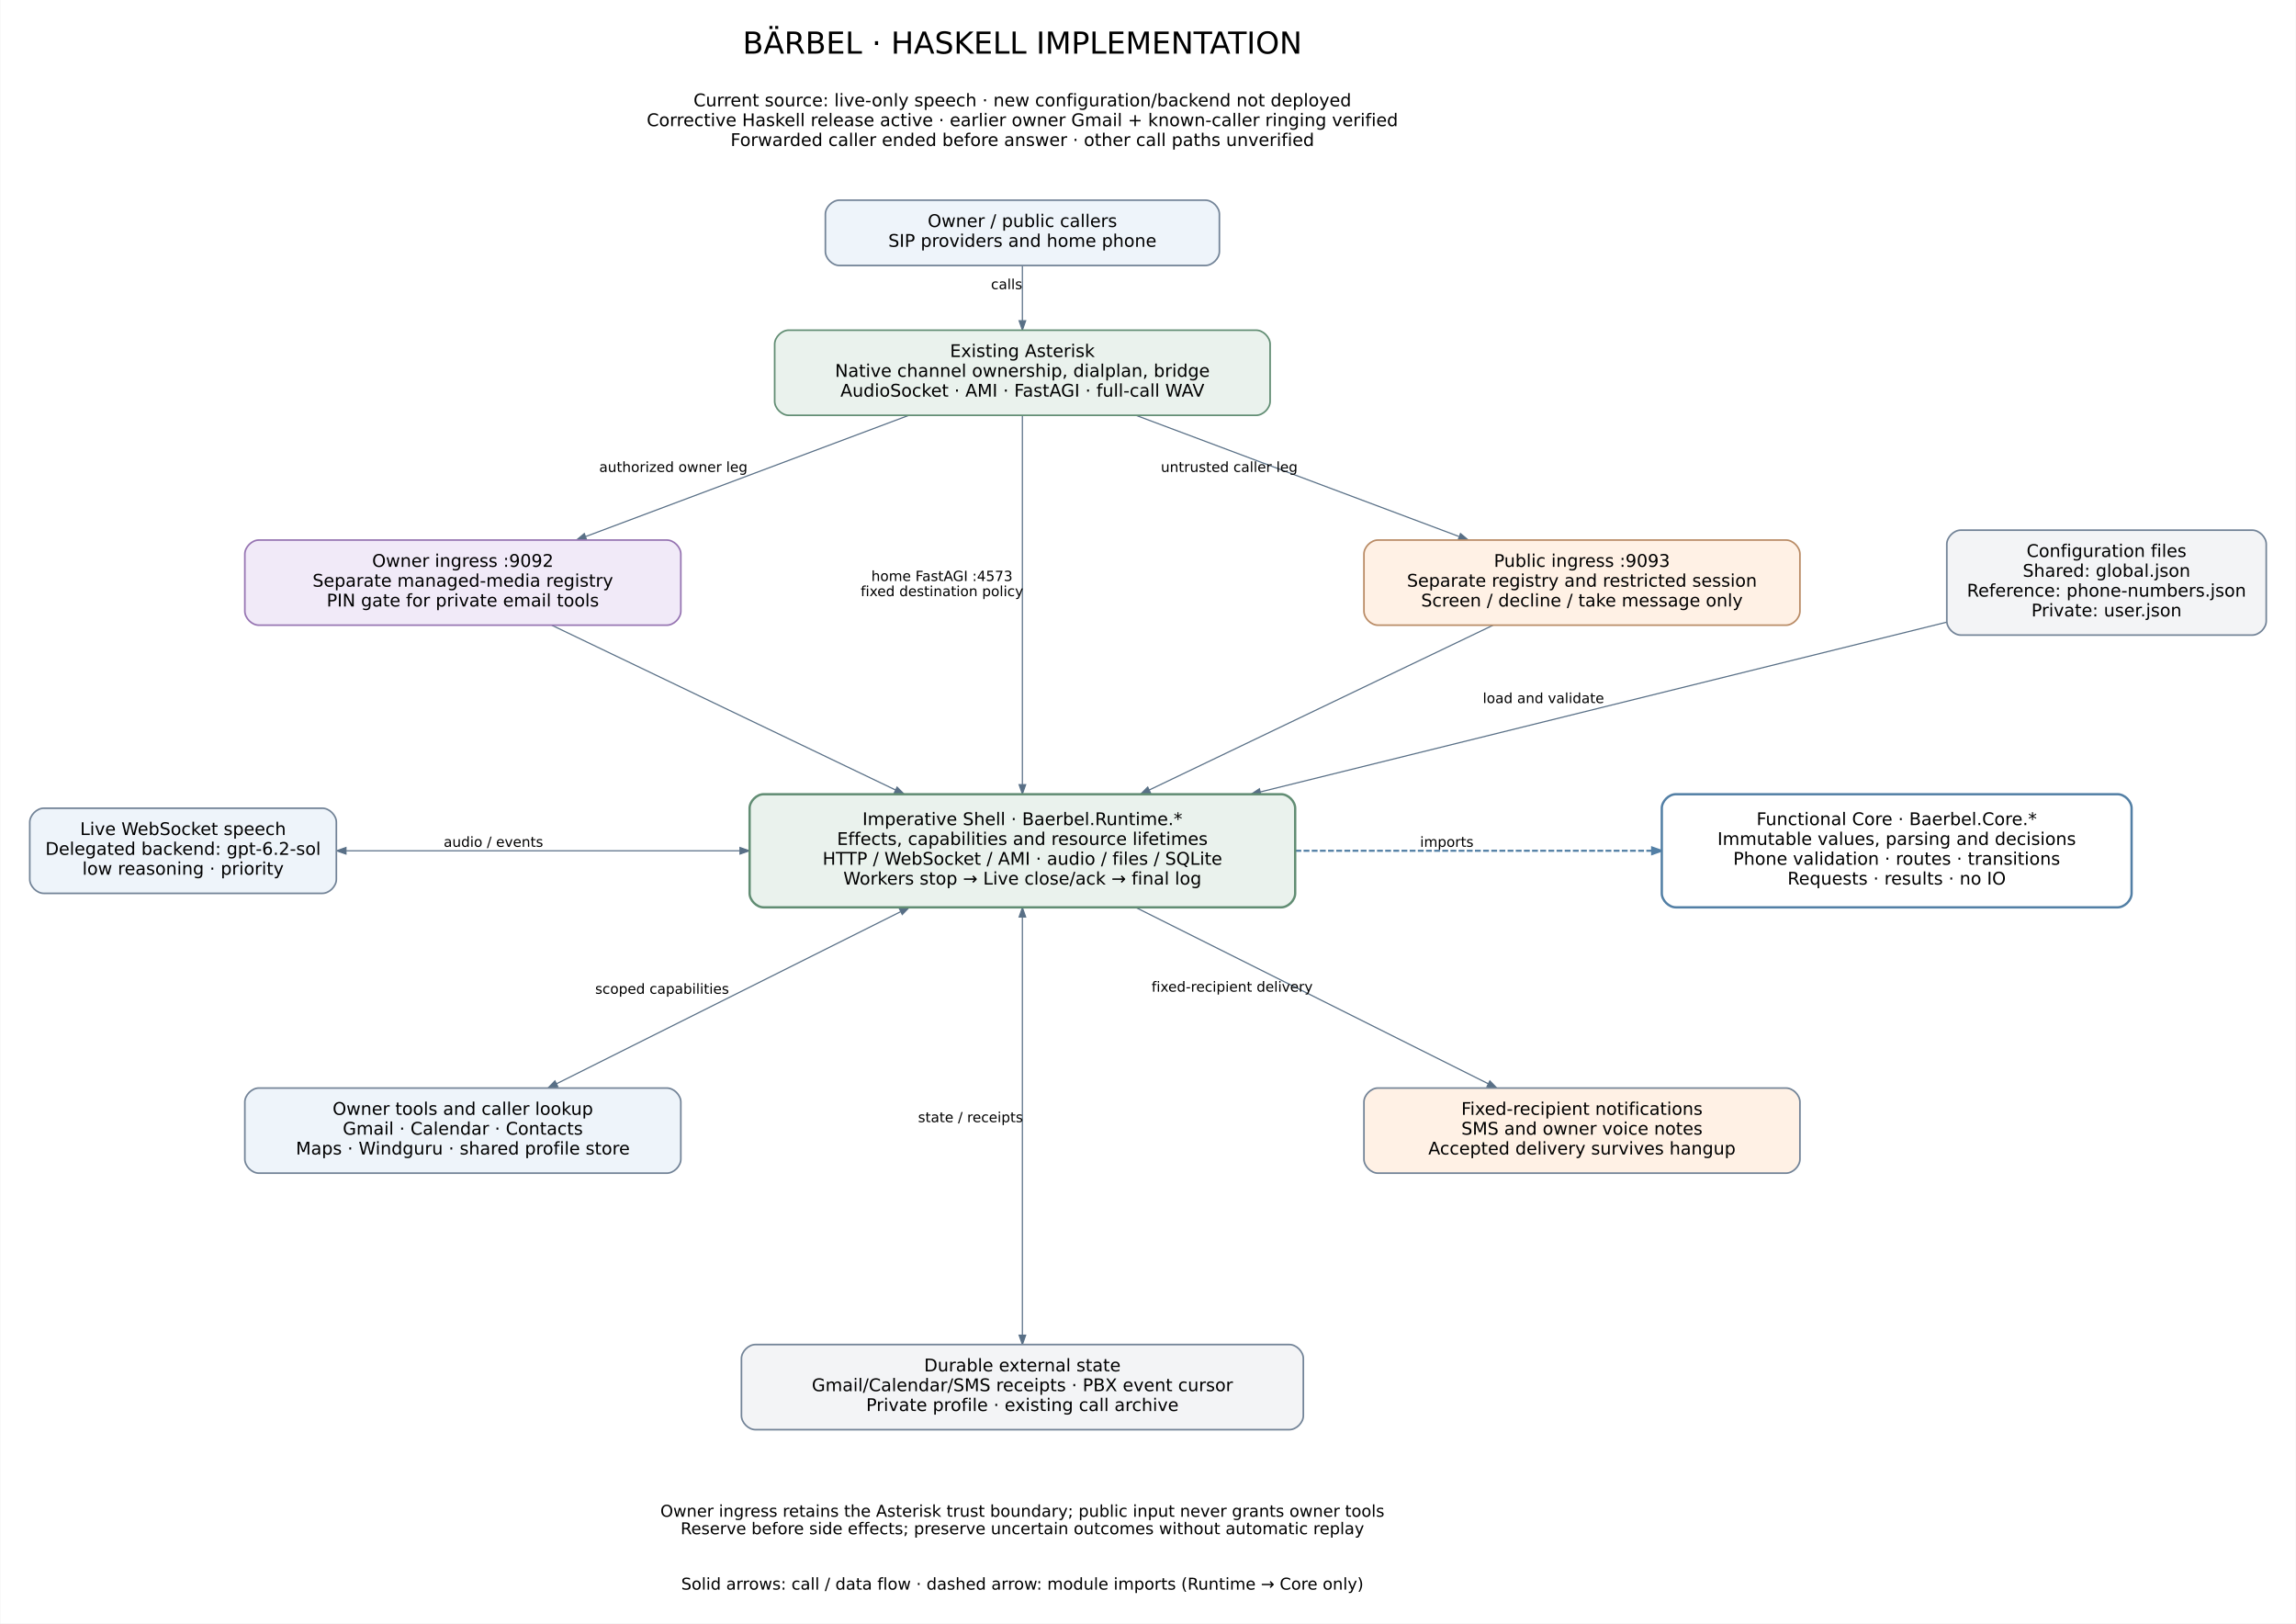
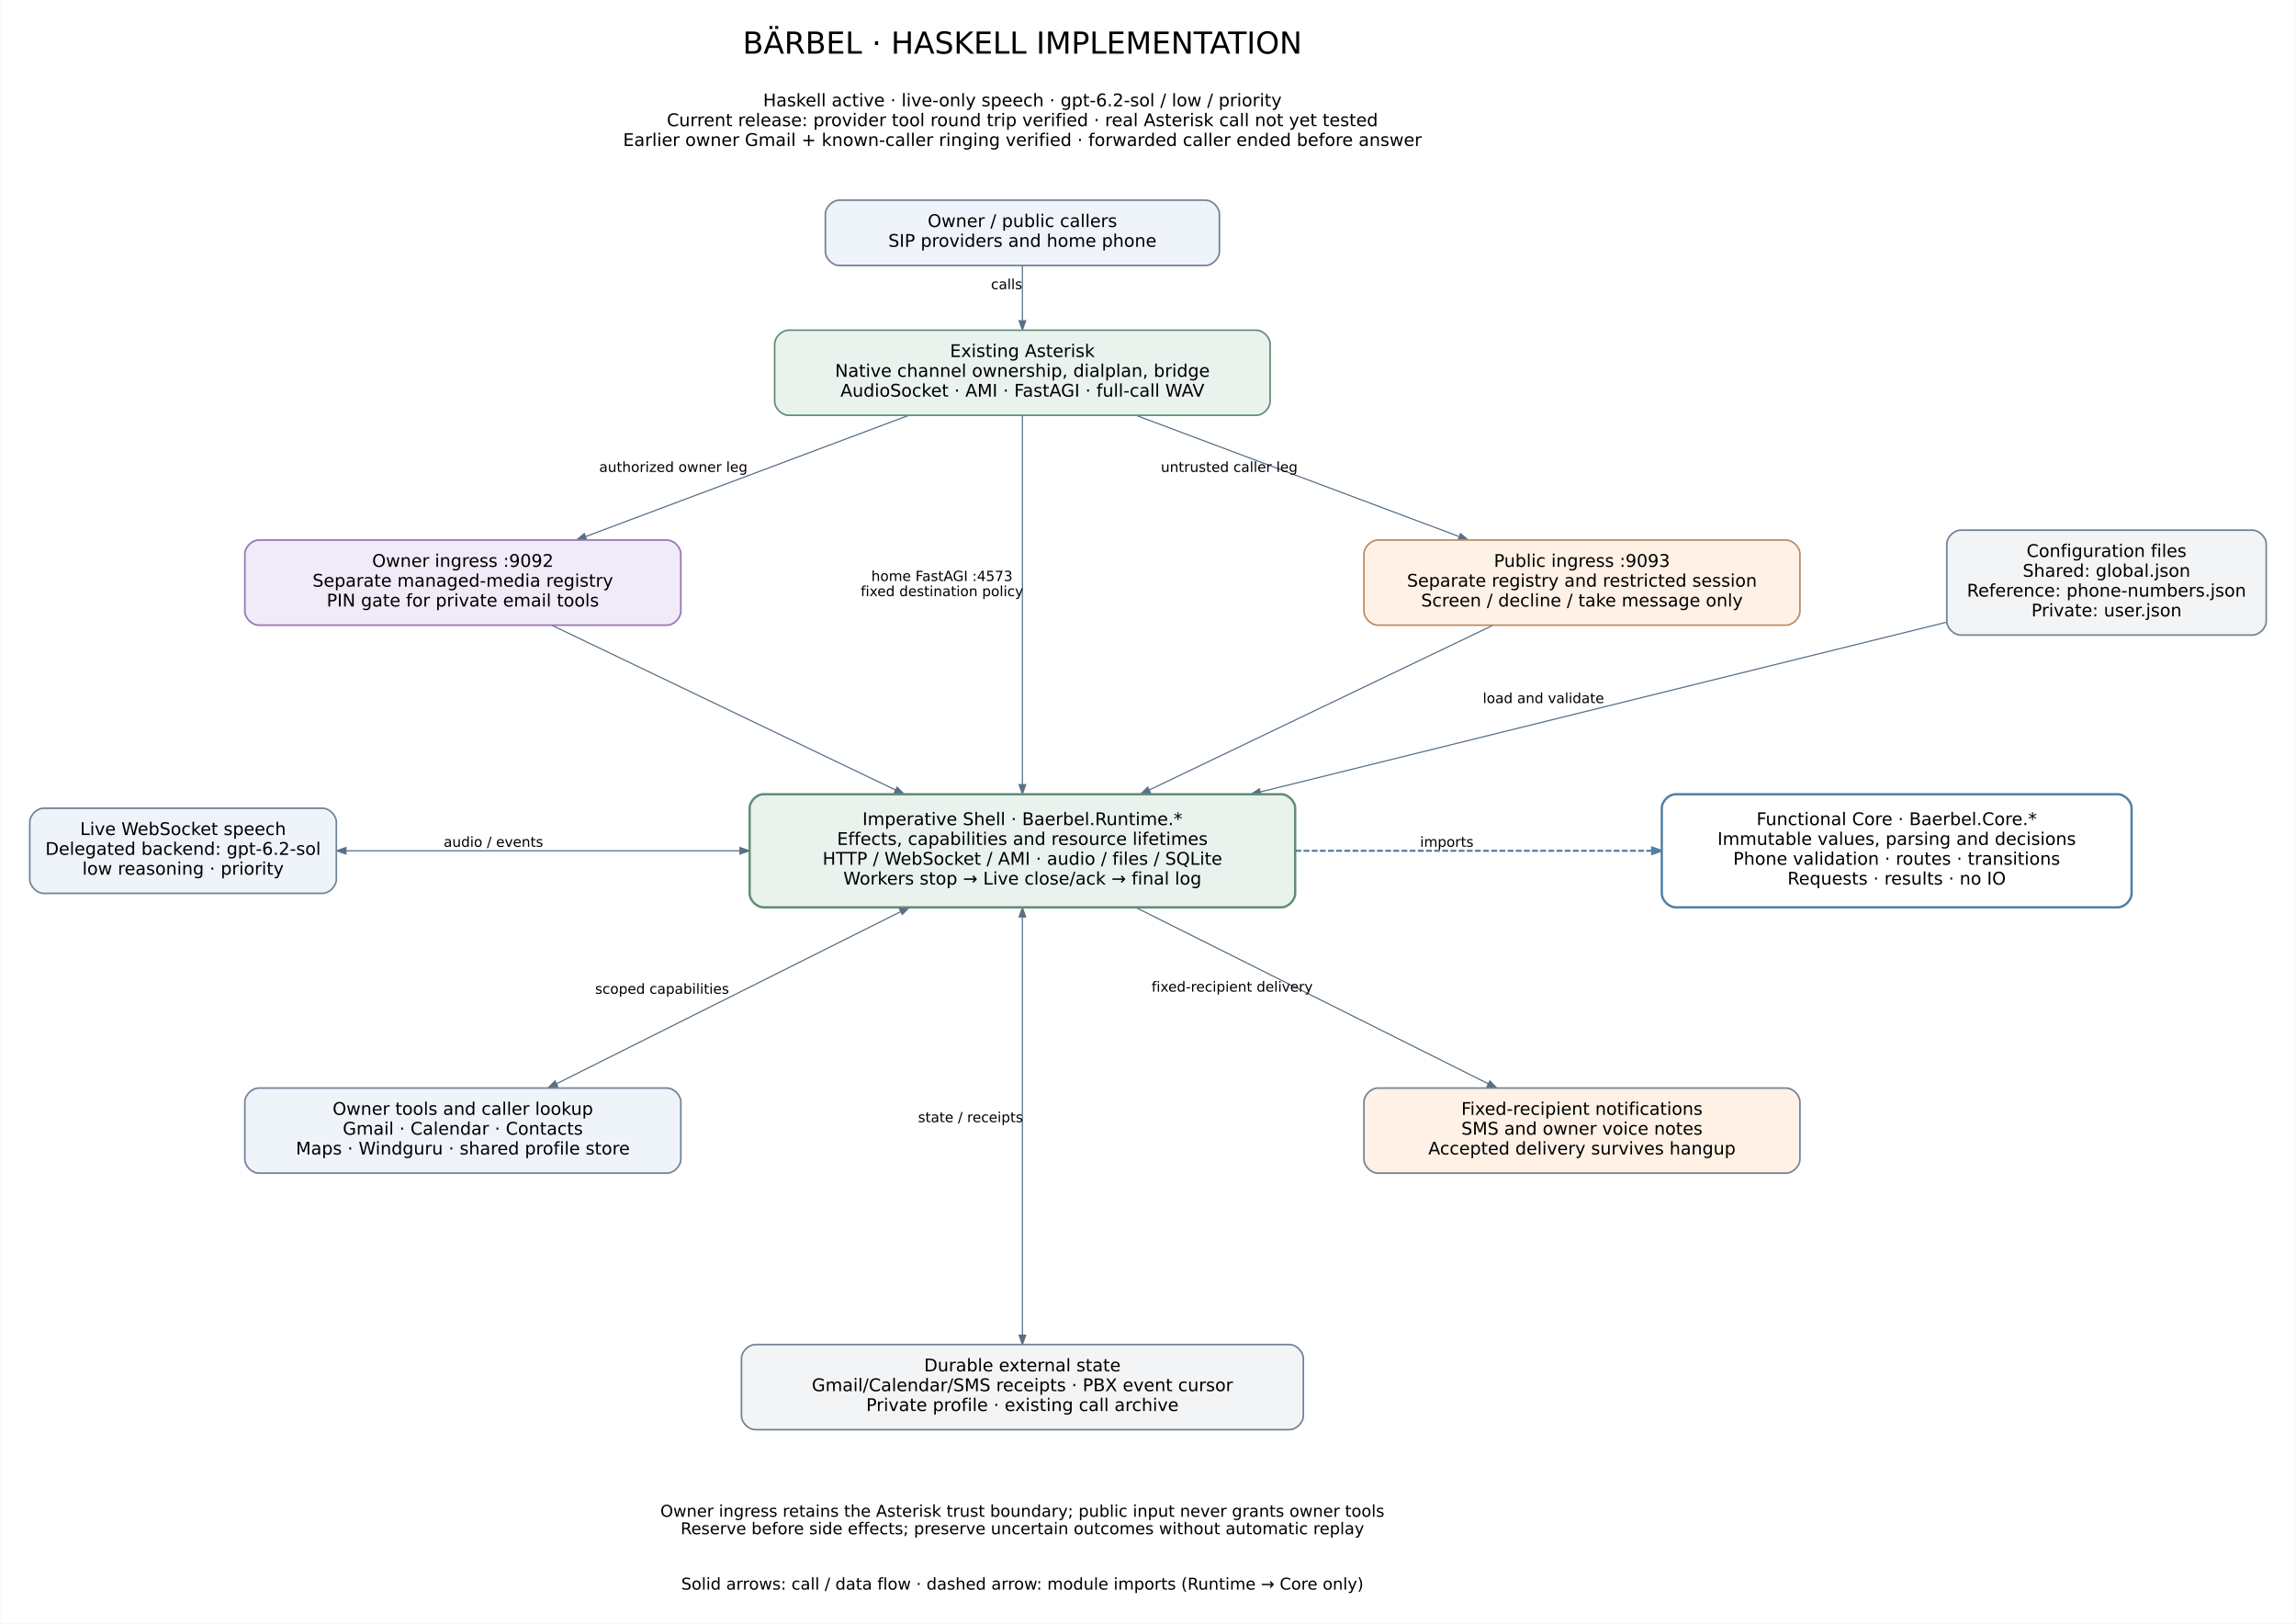
<svg xmlns="http://www.w3.org/2000/svg" width="1969pt" height="1392pt" viewBox="0.00 0.00 1968.90 1392.40">
  <g id="graph0" class="graph" transform="scale(1 1) rotate(0) translate(25.2 1367.2)">
    <polygon fill="#ffffff" stroke="transparent" points="-25.2,25.2 -25.2,-1367.2 1943.7,-1367.2 1943.7,25.2 -25.2,25.2" />
    <g id="edge1" class="edge">
      <path fill="none" stroke="#586f86" d="M851.5,-1139.37C851.5,-1125.33 851.5,-1108.01 851.5,-1092.2" />
      <polygon fill="#586f86" stroke="#586f86" points="854.3,-1092.1 851.5,-1084.1 848.7,-1092.1 854.3,-1092.1" />
      <text text-anchor="middle" x="838" y="-1119.18" font-family="DejaVu Sans" font-size="12.00">calls</text>
    </g>
    <g id="edge2" class="edge">
      <path fill="none" stroke="#586f86" d="M754.08,-1010.97C673.64,-980.8 559.69,-938.07 477.09,-907.1" />
      <polygon fill="#586f86" stroke="#586f86" points="477.67,-904.32 469.2,-904.14 475.7,-909.57 477.67,-904.32" />
      <text text-anchor="middle" x="552.08" y="-962.43" font-family="DejaVu Sans" font-size="12.00">authorized owner leg</text>
    </g>
    <g id="edge3" class="edge">
      <path fill="none" stroke="#586f86" d="M948.92,-1010.97C1029.36,-980.8 1143.31,-938.07 1225.91,-907.1" />
      <polygon fill="#586f86" stroke="#586f86" points="1227.3,-909.57 1233.8,-904.14 1225.33,-904.32 1227.3,-909.57" />
      <text text-anchor="middle" x="1028.92" y="-962.43" font-family="DejaVu Sans" font-size="12.00">untrusted caller leg</text>
    </g>
    <g id="edge4" class="edge">
      <path fill="none" stroke="#586f86" d="M851.5,-1010.75C851.5,-938.97 851.5,-779.68 851.5,-694.24" />
      <polygon fill="#586f86" stroke="#586f86" points="854.3,-694.21 851.5,-686.21 848.7,-694.21 854.3,-694.21" />
      <text text-anchor="middle" x="782.5" y="-868.9" font-family="DejaVu Sans" font-size="12.00">home FastAGI :4573</text>
      <text text-anchor="middle" x="782.5" y="-855.9" font-family="DejaVu Sans" font-size="12.00">fixed destination policy</text>
    </g>
    <g id="edge5" class="edge">
      <path fill="none" stroke="#586f86" d="M447.82,-830.93C527.4,-792.8 652.84,-732.69 742.77,-689.6" />
      <polygon fill="#586f86" stroke="#586f86" points="743.99,-692.12 749.99,-686.14 741.57,-687.07 743.99,-692.12" />
    </g>
    <g id="edge6" class="edge">
      <path fill="none" stroke="#586f86" d="M1255.18,-830.93C1175.6,-792.8 1050.16,-732.69 960.23,-689.6" />
      <polygon fill="#586f86" stroke="#586f86" points="961.43,-687.07 953.01,-686.14 959.01,-692.12 961.43,-687.07" />
    </g>
    <g id="edge7" class="edge">
      <path fill="none" stroke="#527fa5" stroke-width="1.8" stroke-dasharray="5,2" d="M1085.72,-637.5C1183.55,-637.5 1296.33,-637.5 1391.44,-637.5" />
      <polygon fill="#527fa5" stroke="#527fa5" stroke-width="1.8" points="1391.71,-640.3 1399.71,-637.5 1391.71,-634.7 1391.71,-640.3" />
      <text text-anchor="middle" x="1215.58" y="-640.9" font-family="DejaVu Sans" font-size="12.00">imports</text>
    </g>
    <g id="edge8" class="edge">
      <path fill="none" stroke="#586f86" d="M608.95,-637.5C496.67,-637.5 367.27,-637.5 271.53,-637.5" />
      <polygon fill="#586f86" stroke="#586f86" points="609.24,-640.3 617.24,-637.5 609.24,-634.7 609.24,-640.3" />
      <polygon fill="#586f86" stroke="#586f86" points="271.25,-634.7 263.25,-637.5 271.25,-640.3 271.25,-634.7" />
      <text text-anchor="middle" x="397.74" y="-640.9" font-family="DejaVu Sans" font-size="12.00">audio / events</text>
    </g>
    <g id="edge9" class="edge">
      <path fill="none" stroke="#586f86" d="M747.03,-585.26C658.31,-540.9 532.84,-478.17 451.81,-437.66" />
      <polygon fill="#586f86" stroke="#586f86" points="745.96,-587.86 754.36,-588.93 748.46,-582.85 745.96,-587.86" />
      <polygon fill="#586f86" stroke="#586f86" points="453.01,-435.12 444.6,-434.05 450.5,-440.13 453.01,-435.12" />
      <text text-anchor="middle" x="542.42" y="-514.86" font-family="DejaVu Sans" font-size="12.00">scoped capabilities</text>
    </g>
    <g id="edge10" class="edge">
      <path fill="none" stroke="#586f86" d="M948.64,-588.93C1037.67,-544.41 1167.96,-479.27 1251.24,-437.63" />
      <polygon fill="#586f86" stroke="#586f86" points="1252.5,-440.13 1258.4,-434.05 1249.99,-435.12 1252.5,-440.13" />
      <text text-anchor="middle" x="1031.44" y="-516.68" font-family="DejaVu Sans" font-size="12.00">fixed-recipient delivery</text>
    </g>
    <g id="edge11" class="edge">
      <path fill="none" stroke="#586f86" d="M851.5,-580.58C851.5,-487.86 851.5,-306.14 851.5,-222.09" />
      <polygon fill="#586f86" stroke="#586f86" points="848.7,-580.71 851.5,-588.71 854.3,-580.71 848.7,-580.71" />
      <polygon fill="#586f86" stroke="#586f86" points="854.3,-222.03 851.5,-214.03 848.7,-222.03 854.3,-222.03" />
      <text text-anchor="middle" x="807" y="-404.73" font-family="DejaVu Sans" font-size="12.00">state / receipts</text>
    </g>
    <g id="edge12" class="edge">
      <path fill="none" stroke="#586f86" d="M1644.28,-833.56C1488.94,-795.15 1234.32,-732.18 1055.65,-687.99" />
      <polygon fill="#586f86" stroke="#586f86" points="1056.17,-685.23 1047.73,-686.03 1054.83,-690.67 1056.17,-685.23" />
      <text text-anchor="middle" x="1298.46" y="-764.18" font-family="DejaVu Sans" font-size="12.00">load and validate</text>
    </g>
    <g id="node1" class="node">
      <text text-anchor="middle" x="851.5" y="-1321.2" font-family="DejaVu Sans" font-size="26.00">BÄRBEL · HASKELL IMPLEMENTATION</text>
    </g>
    <g id="node2" class="node">
-       <text text-anchor="middle" x="851.5" y="-1276" font-family="DejaVu Sans" font-size="15.00">Current source: live-only speech · new configuration/backend not deployed</text>
-       <text text-anchor="middle" x="851.5" y="-1259" font-family="DejaVu Sans" font-size="15.00">Corrective Haskell release active · earlier owner Gmail + known-caller ringing verified</text>
-       <text text-anchor="middle" x="851.5" y="-1242" font-family="DejaVu Sans" font-size="15.00">Forwarded caller ended before answer · other call paths unverified</text>
+       <text text-anchor="middle" x="851.5" y="-1276" font-family="DejaVu Sans" font-size="15.00">Haskell active · live-only speech · gpt-6.2-sol / low / priority</text>
+       <text text-anchor="middle" x="851.5" y="-1259" font-family="DejaVu Sans" font-size="15.00">Current release: provider tool round trip verified · real Asterisk call not yet tested</text>
+       <text text-anchor="middle" x="851.5" y="-1242" font-family="DejaVu Sans" font-size="15.00">Earlier owner Gmail + known-caller ringing verified · forwarded caller ended before answer</text>
    </g>
    <g id="node3" class="node">
      <path fill="#eef4fa" stroke="#728397" stroke-width="1.4" d="M1008.5,-1195.5C1008.5,-1195.5 694.5,-1195.5 694.5,-1195.5 688.5,-1195.5 682.5,-1189.5 682.5,-1183.5 682.5,-1183.5 682.5,-1151.5 682.5,-1151.5 682.5,-1145.5 688.5,-1139.5 694.5,-1139.5 694.5,-1139.5 1008.5,-1139.5 1008.5,-1139.5 1014.5,-1139.5 1020.5,-1145.5 1020.5,-1151.5 1020.5,-1151.5 1020.5,-1183.5 1020.5,-1183.5 1020.5,-1189.5 1014.5,-1195.5 1008.5,-1195.5" />
      <text text-anchor="middle" x="851.5" y="-1172.5" font-family="DejaVu Sans" font-size="15.00">Owner / public callers</text>
      <text text-anchor="middle" x="851.5" y="-1155.5" font-family="DejaVu Sans" font-size="15.00">SIP providers and home phone</text>
    </g>
    <g id="node4" class="node">
      <path fill="#eaf2ed" stroke="#618d73" stroke-width="1.4" d="M1052,-1084C1052,-1084 651,-1084 651,-1084 645,-1084 639,-1078 639,-1072 639,-1072 639,-1023 639,-1023 639,-1017 645,-1011 651,-1011 651,-1011 1052,-1011 1052,-1011 1058,-1011 1064,-1017 1064,-1023 1064,-1023 1064,-1072 1064,-1072 1064,-1078 1058,-1084 1052,-1084" />
      <text text-anchor="middle" x="851.5" y="-1061" font-family="DejaVu Sans" font-size="15.00">Existing Asterisk</text>
      <text text-anchor="middle" x="851.5" y="-1044" font-family="DejaVu Sans" font-size="15.00">Native channel ownership, dialplan, bridge</text>
      <text text-anchor="middle" x="851.5" y="-1027" font-family="DejaVu Sans" font-size="15.00">AudioSocket · AMI · FastAGI · full-call WAV</text>
    </g>
    <g id="node5" class="node">
      <path fill="#f1eaf8" stroke="#9674b2" stroke-width="1.4" d="M546.5,-904C546.5,-904 196.5,-904 196.5,-904 190.5,-904 184.5,-898 184.5,-892 184.5,-892 184.5,-843 184.5,-843 184.5,-837 190.5,-831 196.5,-831 196.5,-831 546.5,-831 546.5,-831 552.5,-831 558.5,-837 558.5,-843 558.5,-843 558.5,-892 558.5,-892 558.5,-898 552.5,-904 546.5,-904" />
      <text text-anchor="middle" x="371.5" y="-881" font-family="DejaVu Sans" font-size="15.00">Owner ingress :9092</text>
      <text text-anchor="middle" x="371.5" y="-864" font-family="DejaVu Sans" font-size="15.00">Separate managed-media registry</text>
      <text text-anchor="middle" x="371.5" y="-847" font-family="DejaVu Sans" font-size="15.00">PIN gate for private email tools</text>
    </g>
    <g id="node6" class="node">
      <path fill="#fff1e5" stroke="#b98b65" stroke-width="1.4" d="M1506.5,-904C1506.5,-904 1156.5,-904 1156.5,-904 1150.5,-904 1144.5,-898 1144.5,-892 1144.5,-892 1144.5,-843 1144.5,-843 1144.5,-837 1150.5,-831 1156.5,-831 1156.5,-831 1506.5,-831 1506.5,-831 1512.5,-831 1518.5,-837 1518.5,-843 1518.5,-843 1518.5,-892 1518.5,-892 1518.5,-898 1512.5,-904 1506.5,-904" />
      <text text-anchor="middle" x="1331.5" y="-881" font-family="DejaVu Sans" font-size="15.00">Public ingress :9093</text>
      <text text-anchor="middle" x="1331.5" y="-864" font-family="DejaVu Sans" font-size="15.00">Separate registry and restricted session</text>
      <text text-anchor="middle" x="1331.5" y="-847" font-family="DejaVu Sans" font-size="15.00">Screen / decline / take message only</text>
    </g>
    <g id="node7" class="node">
      <path fill="#eaf2ed" stroke="#618d73" stroke-width="2" d="M1073.5,-686C1073.5,-686 629.5,-686 629.5,-686 623.5,-686 617.5,-680 617.5,-674 617.5,-674 617.5,-601 617.5,-601 617.5,-595 623.5,-589 629.5,-589 629.5,-589 1073.5,-589 1073.5,-589 1079.5,-589 1085.5,-595 1085.5,-601 1085.5,-601 1085.5,-674 1085.5,-674 1085.5,-680 1079.5,-686 1073.5,-686" />
      <text text-anchor="middle" x="851.5" y="-659.5" font-family="DejaVu Sans" font-size="15.00">Imperative Shell · Baerbel.Runtime.*</text>
      <text text-anchor="middle" x="851.5" y="-642.5" font-family="DejaVu Sans" font-size="15.00">Effects, capabilities and resource lifetimes</text>
      <text text-anchor="middle" x="851.5" y="-625.5" font-family="DejaVu Sans" font-size="15.00">HTTP / WebSocket / AMI · audio / files / SQLite</text>
      <text text-anchor="middle" x="851.5" y="-608.5" font-family="DejaVu Sans" font-size="15.00">Workers stop → Live close/ack → final log</text>
    </g>
    <g id="node8" class="node">
      <path fill="#ffffff" stroke="#527fa5" stroke-width="2" d="M1791,-686C1791,-686 1412,-686 1412,-686 1406,-686 1400,-680 1400,-674 1400,-674 1400,-601 1400,-601 1400,-595 1406,-589 1412,-589 1412,-589 1791,-589 1791,-589 1797,-589 1803,-595 1803,-601 1803,-601 1803,-674 1803,-674 1803,-680 1797,-686 1791,-686" />
      <text text-anchor="middle" x="1601.5" y="-659.5" font-family="DejaVu Sans" font-size="15.00">Functional Core · Baerbel.Core.*</text>
      <text text-anchor="middle" x="1601.5" y="-642.5" font-family="DejaVu Sans" font-size="15.00">Immutable values, parsing and decisions</text>
      <text text-anchor="middle" x="1601.5" y="-625.5" font-family="DejaVu Sans" font-size="15.00">Phone validation · routes · transitions</text>
      <text text-anchor="middle" x="1601.5" y="-608.5" font-family="DejaVu Sans" font-size="15.00">Requests · results · no IO</text>
    </g>
    <g id="node9" class="node">
      <path fill="#eef4fa" stroke="#728397" stroke-width="1.4" d="M251,-674C251,-674 12,-674 12,-674 6,-674 0,-668 0,-662 0,-662 0,-613 0,-613 0,-607 6,-601 12,-601 12,-601 251,-601 251,-601 257,-601 263,-607 263,-613 263,-613 263,-662 263,-662 263,-668 257,-674 251,-674" />
      <text text-anchor="middle" x="131.5" y="-651" font-family="DejaVu Sans" font-size="15.00">Live WebSocket speech</text>
      <text text-anchor="middle" x="131.5" y="-634" font-family="DejaVu Sans" font-size="15.00">Delegated backend: gpt-6.2-sol</text>
      <text text-anchor="middle" x="131.5" y="-617" font-family="DejaVu Sans" font-size="15.00">low reasoning · priority</text>
    </g>
    <g id="node10" class="node">
      <path fill="#eef4fa" stroke="#728397" stroke-width="1.4" d="M546.5,-434C546.5,-434 196.5,-434 196.5,-434 190.5,-434 184.5,-428 184.5,-422 184.5,-422 184.5,-373 184.5,-373 184.5,-367 190.5,-361 196.5,-361 196.5,-361 546.5,-361 546.5,-361 552.5,-361 558.5,-367 558.5,-373 558.5,-373 558.5,-422 558.5,-422 558.5,-428 552.5,-434 546.5,-434" />
      <text text-anchor="middle" x="371.5" y="-411" font-family="DejaVu Sans" font-size="15.00">Owner tools and caller lookup</text>
      <text text-anchor="middle" x="371.5" y="-394" font-family="DejaVu Sans" font-size="15.00">Gmail · Calendar · Contacts</text>
      <text text-anchor="middle" x="371.5" y="-377" font-family="DejaVu Sans" font-size="15.00">Maps · Windguru · shared profile store</text>
    </g>
    <g id="node11" class="node">
      <path fill="#fff1e5" stroke="#728397" stroke-width="1.4" d="M1506.5,-434C1506.5,-434 1156.5,-434 1156.5,-434 1150.5,-434 1144.5,-428 1144.5,-422 1144.5,-422 1144.5,-373 1144.5,-373 1144.5,-367 1150.5,-361 1156.5,-361 1156.5,-361 1506.5,-361 1506.5,-361 1512.5,-361 1518.5,-367 1518.5,-373 1518.5,-373 1518.5,-422 1518.5,-422 1518.5,-428 1512.5,-434 1506.5,-434" />
      <text text-anchor="middle" x="1331.5" y="-411" font-family="DejaVu Sans" font-size="15.00">Fixed-recipient notifications</text>
      <text text-anchor="middle" x="1331.5" y="-394" font-family="DejaVu Sans" font-size="15.00">SMS and owner voice notes</text>
      <text text-anchor="middle" x="1331.5" y="-377" font-family="DejaVu Sans" font-size="15.00">Accepted delivery survives hangup</text>
    </g>
    <g id="node12" class="node">
      <path fill="#f3f4f6" stroke="#728397" stroke-width="1.4" d="M1080.5,-214C1080.5,-214 622.5,-214 622.5,-214 616.5,-214 610.5,-208 610.5,-202 610.5,-202 610.5,-153 610.5,-153 610.5,-147 616.5,-141 622.5,-141 622.5,-141 1080.5,-141 1080.5,-141 1086.5,-141 1092.5,-147 1092.5,-153 1092.5,-153 1092.5,-202 1092.5,-202 1092.5,-208 1086.5,-214 1080.5,-214" />
      <text text-anchor="middle" x="851.5" y="-191" font-family="DejaVu Sans" font-size="15.00">Durable external state</text>
      <text text-anchor="middle" x="851.5" y="-174" font-family="DejaVu Sans" font-size="15.00">Gmail/Calendar/SMS receipts · PBX event cursor</text>
      <text text-anchor="middle" x="851.5" y="-157" font-family="DejaVu Sans" font-size="15.00">Private profile · existing call archive</text>
    </g>
    <g id="node13" class="node">
      <path fill="#f3f4f6" stroke="#728397" stroke-width="1.4" d="M1906.5,-912.5C1906.5,-912.5 1656.5,-912.5 1656.5,-912.5 1650.5,-912.5 1644.5,-906.5 1644.5,-900.5 1644.5,-900.5 1644.5,-834.5 1644.5,-834.5 1644.5,-828.5 1650.5,-822.5 1656.5,-822.5 1656.5,-822.5 1906.5,-822.5 1906.5,-822.5 1912.5,-822.5 1918.5,-828.5 1918.5,-834.5 1918.5,-834.5 1918.5,-900.5 1918.5,-900.5 1918.5,-906.5 1912.5,-912.5 1906.5,-912.5" />
      <text text-anchor="middle" x="1781.5" y="-889.5" font-family="DejaVu Sans" font-size="15.00">Configuration files</text>
      <text text-anchor="middle" x="1781.5" y="-872.5" font-family="DejaVu Sans" font-size="15.00">Shared: global.json</text>
      <text text-anchor="middle" x="1781.5" y="-855.5" font-family="DejaVu Sans" font-size="15.00">Reference: phone-numbers.json</text>
      <text text-anchor="middle" x="1781.5" y="-838.5" font-family="DejaVu Sans" font-size="15.00">Private: user.json</text>
    </g>
    <g id="node14" class="node">
      <text text-anchor="middle" x="851.5" y="-66.3" font-family="DejaVu Sans" font-size="14.00">Owner ingress retains the Asterisk trust boundary; public input never grants owner tools</text>
      <text text-anchor="middle" x="851.5" y="-51.3" font-family="DejaVu Sans" font-size="14.00">Reserve before side effects; preserve uncertain outcomes without automatic replay</text>
    </g>
    <g id="node15" class="node">
      <text text-anchor="middle" x="851.5" y="-3.8" font-family="DejaVu Sans" font-size="14.00">Solid arrows: call / data flow · dashed arrow: module imports (Runtime → Core only)</text>
    </g>
  </g>
</svg>
